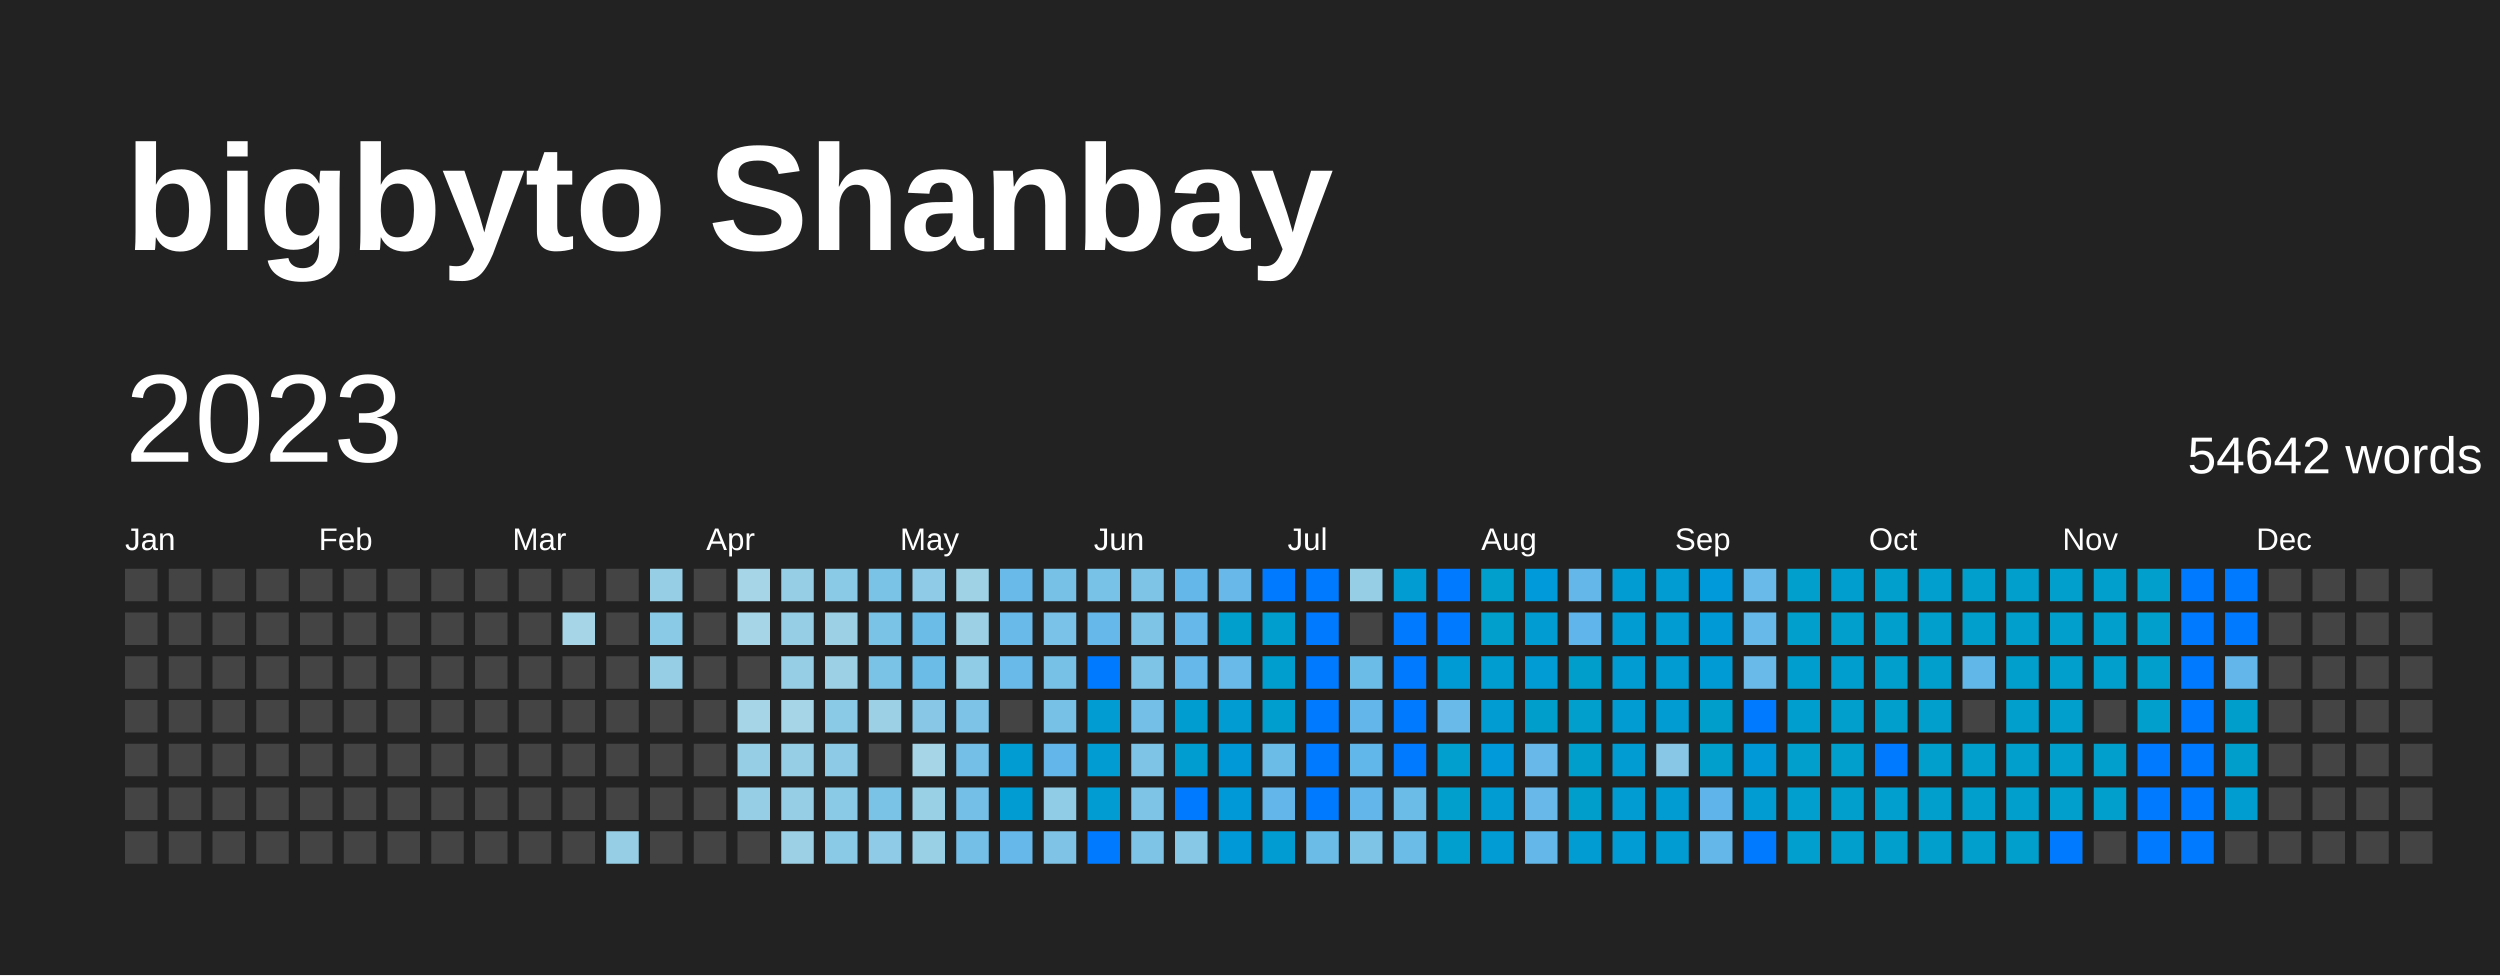
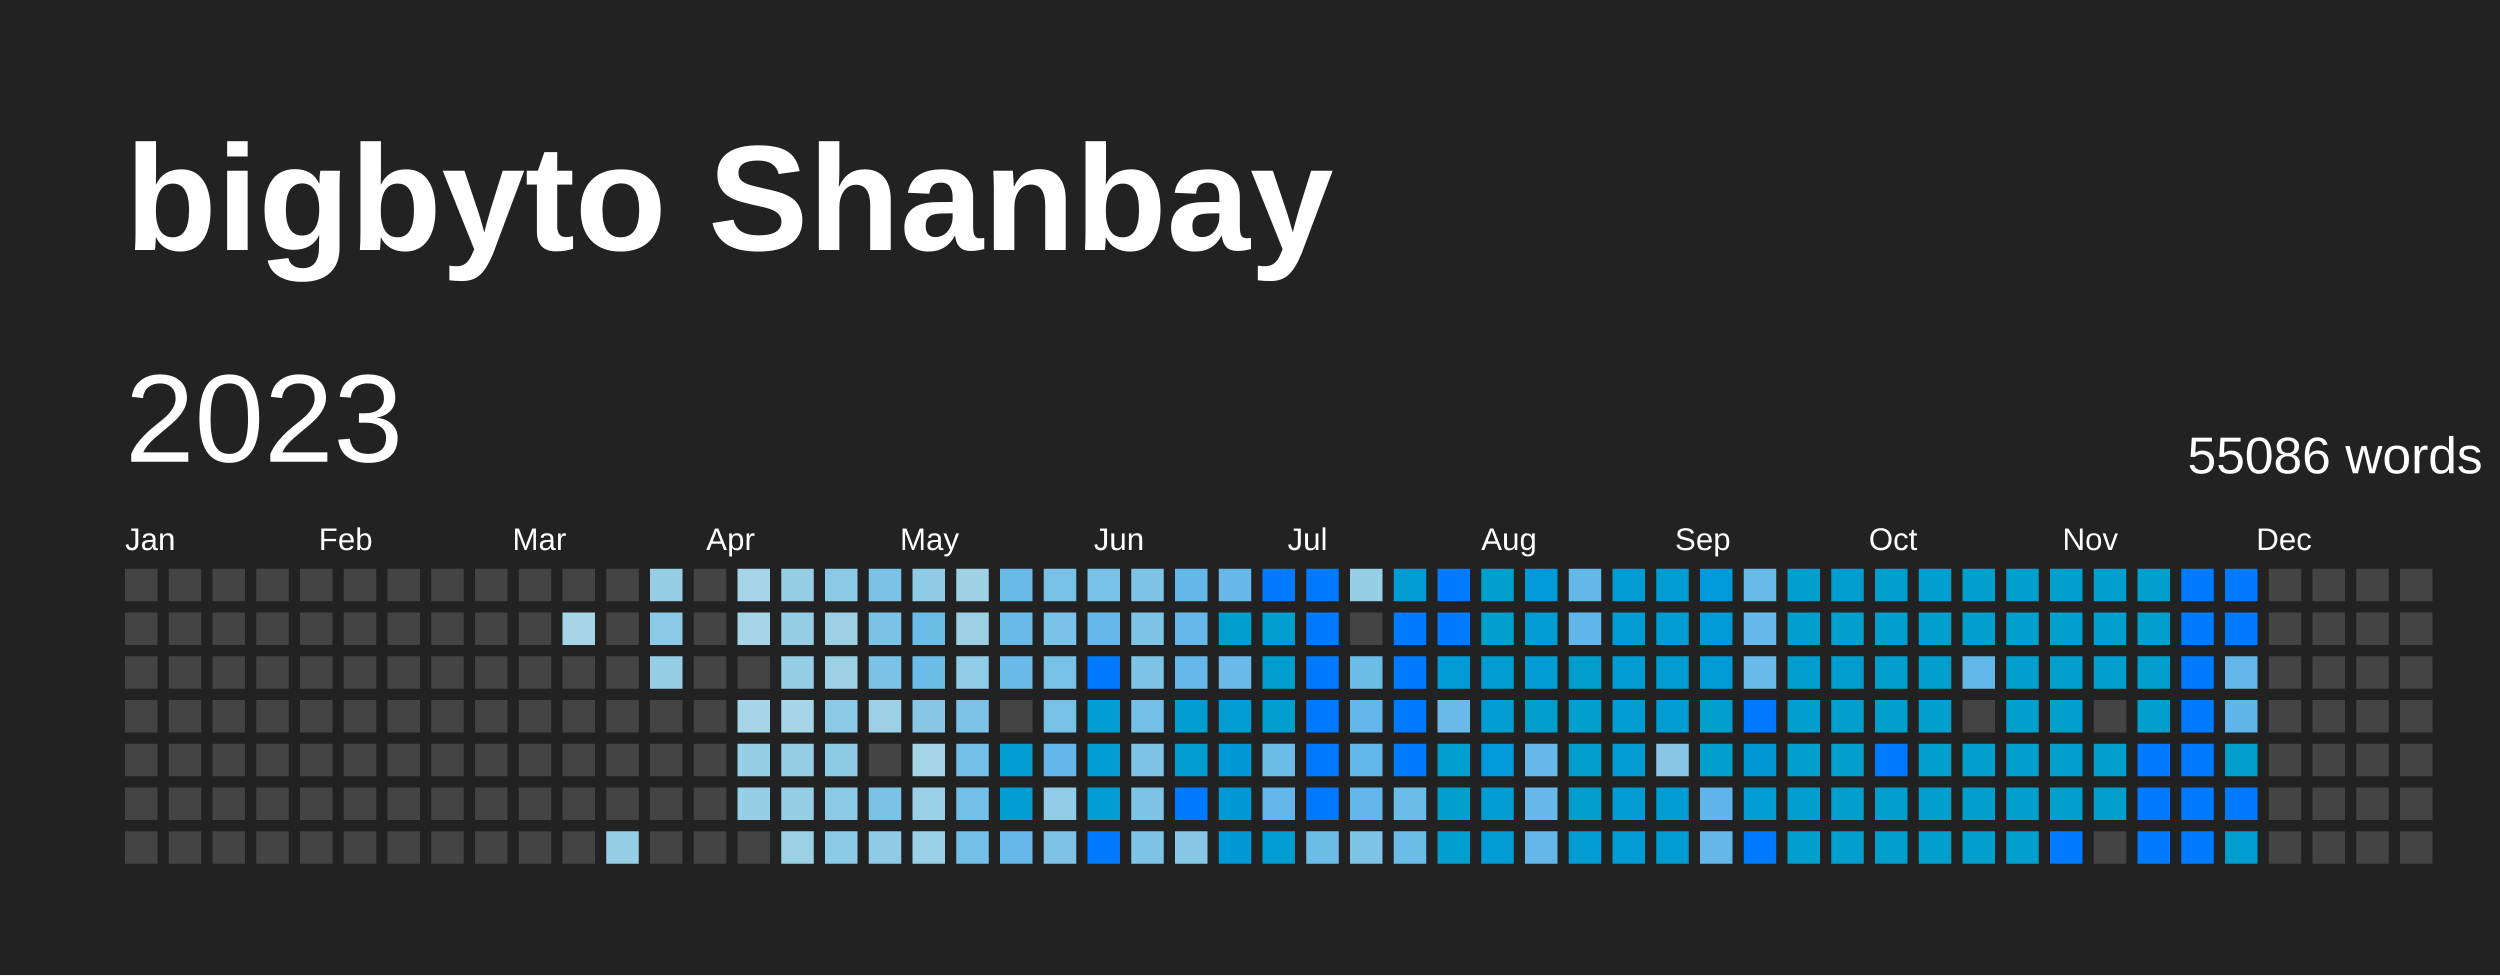
<svg xmlns="http://www.w3.org/2000/svg" baseProfile="full" height="78mm" version="1.1" viewBox="0,0,200,78" width="200mm">
  <defs />
  <rect fill="#222222" height="78" width="200" x="0" y="0" />
  <text fill="#FFFFFF" style="font-size:12px; font-family:Arial; font-weight:bold;" x="10" y="20">bigbyto Shanbay</text>
  <text dominant-baseline="hanging" fill="#FFFFFF" style="font-size:10.0px; font-family:Arial;" x="10" y="30">2023</text>
-   <text dominant-baseline="hanging" fill="#FFFFFF" style="font-size:4.125px; font-family:Arial;" x="175" y="35">54642 words</text>
+   <text dominant-baseline="hanging" fill="#FFFFFF" style="font-size:4.125px; font-family:Arial;" x="175" y="35">55086 words</text>
  <text fill="#FFFFFF" style="font-size:2.5px; font-family:Arial" x="10.0" y="44">Jan</text>
  <text fill="#FFFFFF" style="font-size:2.5px; font-family:Arial" x="25.5" y="44">Feb</text>
  <text fill="#FFFFFF" style="font-size:2.5px; font-family:Arial" x="41.0" y="44">Mar</text>
  <text fill="#FFFFFF" style="font-size:2.5px; font-family:Arial" x="56.5" y="44">Apr</text>
  <text fill="#FFFFFF" style="font-size:2.5px; font-family:Arial" x="72.0" y="44">May</text>
  <text fill="#FFFFFF" style="font-size:2.5px; font-family:Arial" x="87.5" y="44">Jun</text>
  <text fill="#FFFFFF" style="font-size:2.5px; font-family:Arial" x="103.0" y="44">Jul</text>
  <text fill="#FFFFFF" style="font-size:2.5px; font-family:Arial" x="118.5" y="44">Aug</text>
  <text fill="#FFFFFF" style="font-size:2.5px; font-family:Arial" x="134.0" y="44">Sep</text>
  <text fill="#FFFFFF" style="font-size:2.5px; font-family:Arial" x="149.5" y="44">Oct</text>
  <text fill="#FFFFFF" style="font-size:2.5px; font-family:Arial" x="165.0" y="44">Nov</text>
  <text fill="#FFFFFF" style="font-size:2.5px; font-family:Arial" x="180.5" y="44">Dec</text>
  <rect fill="#444444" height="2.6" width="2.6" x="10.0" y="45.5" />
  <rect fill="#444444" height="2.6" width="2.6" x="10.0" y="49.0" />
  <rect fill="#444444" height="2.6" width="2.6" x="10.0" y="52.5" />
  <rect fill="#444444" height="2.6" width="2.6" x="10.0" y="56.0" />
  <rect fill="#444444" height="2.6" width="2.6" x="10.0" y="59.5" />
  <rect fill="#444444" height="2.6" width="2.6" x="10.0" y="63.0" />
  <rect fill="#444444" height="2.6" width="2.6" x="10.0" y="66.5" />
  <rect fill="#444444" height="2.6" width="2.6" x="13.5" y="45.5" />
  <rect fill="#444444" height="2.6" width="2.6" x="13.5" y="49.0" />
  <rect fill="#444444" height="2.6" width="2.6" x="13.5" y="52.5" />
  <rect fill="#444444" height="2.6" width="2.6" x="13.5" y="56.0" />
  <rect fill="#444444" height="2.6" width="2.6" x="13.5" y="59.5" />
  <rect fill="#444444" height="2.6" width="2.6" x="13.5" y="63.0" />
  <rect fill="#444444" height="2.6" width="2.6" x="13.5" y="66.5" />
  <rect fill="#444444" height="2.6" width="2.6" x="17.0" y="45.5" />
  <rect fill="#444444" height="2.6" width="2.6" x="17.0" y="49.0" />
  <rect fill="#444444" height="2.6" width="2.6" x="17.0" y="52.5" />
  <rect fill="#444444" height="2.6" width="2.6" x="17.0" y="56.0" />
  <rect fill="#444444" height="2.6" width="2.6" x="17.0" y="59.5" />
  <rect fill="#444444" height="2.6" width="2.6" x="17.0" y="63.0" />
  <rect fill="#444444" height="2.6" width="2.6" x="17.0" y="66.5" />
  <rect fill="#444444" height="2.6" width="2.6" x="20.5" y="45.5" />
  <rect fill="#444444" height="2.6" width="2.6" x="20.5" y="49.0" />
  <rect fill="#444444" height="2.6" width="2.6" x="20.5" y="52.5" />
  <rect fill="#444444" height="2.6" width="2.6" x="20.5" y="56.0" />
  <rect fill="#444444" height="2.6" width="2.6" x="20.5" y="59.5" />
  <rect fill="#444444" height="2.6" width="2.6" x="20.5" y="63.0" />
  <rect fill="#444444" height="2.6" width="2.6" x="20.5" y="66.5" />
  <rect fill="#444444" height="2.6" width="2.6" x="24.0" y="45.5" />
  <rect fill="#444444" height="2.6" width="2.6" x="24.0" y="49.0" />
  <rect fill="#444444" height="2.6" width="2.6" x="24.0" y="52.5" />
  <rect fill="#444444" height="2.6" width="2.6" x="24.0" y="56.0" />
  <rect fill="#444444" height="2.6" width="2.6" x="24.0" y="59.5" />
  <rect fill="#444444" height="2.6" width="2.6" x="24.0" y="63.0" />
  <rect fill="#444444" height="2.6" width="2.6" x="24.0" y="66.5" />
  <rect fill="#444444" height="2.6" width="2.6" x="27.5" y="45.5" />
  <rect fill="#444444" height="2.6" width="2.6" x="27.5" y="49.0" />
  <rect fill="#444444" height="2.6" width="2.6" x="27.5" y="52.5" />
  <rect fill="#444444" height="2.6" width="2.6" x="27.5" y="56.0" />
  <rect fill="#444444" height="2.6" width="2.6" x="27.5" y="59.5" />
  <rect fill="#444444" height="2.6" width="2.6" x="27.5" y="63.0" />
  <rect fill="#444444" height="2.6" width="2.6" x="27.5" y="66.5" />
  <rect fill="#444444" height="2.6" width="2.6" x="31.0" y="45.5" />
  <rect fill="#444444" height="2.6" width="2.6" x="31.0" y="49.0" />
  <rect fill="#444444" height="2.6" width="2.6" x="31.0" y="52.5" />
  <rect fill="#444444" height="2.6" width="2.6" x="31.0" y="56.0" />
  <rect fill="#444444" height="2.6" width="2.6" x="31.0" y="59.5" />
  <rect fill="#444444" height="2.6" width="2.6" x="31.0" y="63.0" />
  <rect fill="#444444" height="2.6" width="2.6" x="31.0" y="66.5" />
  <rect fill="#444444" height="2.6" width="2.6" x="34.5" y="45.5" />
  <rect fill="#444444" height="2.6" width="2.6" x="34.5" y="49.0" />
  <rect fill="#444444" height="2.6" width="2.6" x="34.5" y="52.5" />
  <rect fill="#444444" height="2.6" width="2.6" x="34.5" y="56.0" />
  <rect fill="#444444" height="2.6" width="2.6" x="34.5" y="59.5" />
  <rect fill="#444444" height="2.6" width="2.6" x="34.5" y="63.0" />
  <rect fill="#444444" height="2.6" width="2.6" x="34.5" y="66.5" />
  <rect fill="#444444" height="2.6" width="2.6" x="38.0" y="45.5" />
  <rect fill="#444444" height="2.6" width="2.6" x="38.0" y="49.0" />
  <rect fill="#444444" height="2.6" width="2.6" x="38.0" y="52.5" />
  <rect fill="#444444" height="2.6" width="2.6" x="38.0" y="56.0" />
  <rect fill="#444444" height="2.6" width="2.6" x="38.0" y="59.5" />
  <rect fill="#444444" height="2.6" width="2.6" x="38.0" y="63.0" />
  <rect fill="#444444" height="2.6" width="2.6" x="38.0" y="66.5" />
  <rect fill="#444444" height="2.6" width="2.6" x="41.5" y="45.5" />
  <rect fill="#444444" height="2.6" width="2.6" x="41.5" y="49.0" />
  <rect fill="#444444" height="2.6" width="2.6" x="41.5" y="52.5" />
  <rect fill="#444444" height="2.6" width="2.6" x="41.5" y="56.0" />
  <rect fill="#444444" height="2.6" width="2.6" x="41.5" y="59.5" />
  <rect fill="#444444" height="2.6" width="2.6" x="41.5" y="63.0" />
  <rect fill="#444444" height="2.6" width="2.6" x="41.5" y="66.5" />
  <rect fill="#444444" height="2.6" width="2.6" x="45.0" y="45.5" />
  <rect fill="#a5d5e6" height="2.6" width="2.6" x="45.0" y="49.0" />
  <rect fill="#444444" height="2.6" width="2.6" x="45.0" y="52.5" />
  <rect fill="#444444" height="2.6" width="2.6" x="45.0" y="56.0" />
  <rect fill="#444444" height="2.6" width="2.6" x="45.0" y="59.5" />
  <rect fill="#444444" height="2.6" width="2.6" x="45.0" y="63.0" />
  <rect fill="#444444" height="2.6" width="2.6" x="45.0" y="66.5" />
  <rect fill="#444444" height="2.6" width="2.6" x="48.5" y="45.5" />
  <rect fill="#444444" height="2.6" width="2.6" x="48.5" y="49.0" />
  <rect fill="#444444" height="2.6" width="2.6" x="48.5" y="52.5" />
  <rect fill="#444444" height="2.6" width="2.6" x="48.5" y="56.0" />
  <rect fill="#444444" height="2.6" width="2.6" x="48.5" y="59.5" />
  <rect fill="#444444" height="2.6" width="2.6" x="48.5" y="63.0" />
  <rect fill="#95cee5" height="2.6" width="2.6" x="48.5" y="66.5" />
  <rect fill="#95cee5" height="2.6" width="2.6" x="52.0" y="45.5" />
  <rect fill="#8bcae6" height="2.6" width="2.6" x="52.0" y="49.0" />
  <rect fill="#95cee5" height="2.6" width="2.6" x="52.0" y="52.5" />
  <rect fill="#444444" height="2.6" width="2.6" x="52.0" y="56.0" />
  <rect fill="#444444" height="2.6" width="2.6" x="52.0" y="59.5" />
  <rect fill="#444444" height="2.6" width="2.6" x="52.0" y="63.0" />
  <rect fill="#444444" height="2.6" width="2.6" x="52.0" y="66.5" />
  <rect fill="#444444" height="2.6" width="2.6" x="55.5" y="45.5" />
  <rect fill="#444444" height="2.6" width="2.6" x="55.5" y="49.0" />
  <rect fill="#444444" height="2.6" width="2.6" x="55.5" y="52.5" />
  <rect fill="#444444" height="2.6" width="2.6" x="55.5" y="56.0" />
  <rect fill="#444444" height="2.6" width="2.6" x="55.5" y="59.5" />
  <rect fill="#444444" height="2.6" width="2.6" x="55.5" y="63.0" />
  <rect fill="#444444" height="2.6" width="2.6" x="55.5" y="66.5" />
  <rect fill="#a5d5e6" height="2.6" width="2.6" x="59.0" y="45.5" />
  <rect fill="#a5d5e6" height="2.6" width="2.6" x="59.0" y="49.0" />
  <rect fill="#444444" height="2.6" width="2.6" x="59.0" y="52.5" />
  <rect fill="#a5d5e6" height="2.6" width="2.6" x="59.0" y="56.0" />
  <rect fill="#95cee5" height="2.6" width="2.6" x="59.0" y="59.5" />
  <rect fill="#95cee5" height="2.6" width="2.6" x="59.0" y="63.0" />
  <rect fill="#444444" height="2.6" width="2.6" x="59.0" y="66.5" />
  <rect fill="#95cee5" height="2.6" width="2.6" x="62.5" y="45.5" />
  <rect fill="#95cee5" height="2.6" width="2.6" x="62.5" y="49.0" />
  <rect fill="#95cee5" height="2.6" width="2.6" x="62.5" y="52.5" />
  <rect fill="#a5d5e6" height="2.6" width="2.6" x="62.5" y="56.0" />
  <rect fill="#95cee5" height="2.6" width="2.6" x="62.5" y="59.5" />
  <rect fill="#95cee5" height="2.6" width="2.6" x="62.5" y="63.0" />
  <rect fill="#9cd1e5" height="2.6" width="2.6" x="62.5" y="66.5" />
  <rect fill="#8bcae6" height="2.6" width="2.6" x="66.0" y="45.5" />
  <rect fill="#9cd1e5" height="2.6" width="2.6" x="66.0" y="49.0" />
  <rect fill="#9cd1e5" height="2.6" width="2.6" x="66.0" y="52.5" />
  <rect fill="#8bcae6" height="2.6" width="2.6" x="66.0" y="56.0" />
  <rect fill="#8ccae6" height="2.6" width="2.6" x="66.0" y="59.5" />
  <rect fill="#8bcae6" height="2.6" width="2.6" x="66.0" y="63.0" />
  <rect fill="#8bcae6" height="2.6" width="2.6" x="66.0" y="66.5" />
  <rect fill="#7bc2e7" height="2.6" width="2.6" x="69.5" y="45.5" />
  <rect fill="#7bc2e7" height="2.6" width="2.6" x="69.5" y="49.0" />
  <rect fill="#7bc2e7" height="2.6" width="2.6" x="69.5" y="52.5" />
  <rect fill="#9cd1e5" height="2.6" width="2.6" x="69.5" y="56.0" />
  <rect fill="#444444" height="2.6" width="2.6" x="69.5" y="59.5" />
  <rect fill="#7bc2e7" height="2.6" width="2.6" x="69.5" y="63.0" />
  <rect fill="#8fcbe6" height="2.6" width="2.6" x="69.5" y="66.5" />
  <rect fill="#8fcbe6" height="2.6" width="2.6" x="73.0" y="45.5" />
  <rect fill="#6cbce8" height="2.6" width="2.6" x="73.0" y="49.0" />
  <rect fill="#6cbce8" height="2.6" width="2.6" x="73.0" y="52.5" />
  <rect fill="#88c8e6" height="2.6" width="2.6" x="73.0" y="56.0" />
  <rect fill="#a5d5e6" height="2.6" width="2.6" x="73.0" y="59.5" />
  <rect fill="#99d0e5" height="2.6" width="2.6" x="73.0" y="63.0" />
  <rect fill="#99d0e5" height="2.6" width="2.6" x="73.0" y="66.5" />
  <rect fill="#9fd2e5" height="2.6" width="2.6" x="76.5" y="45.5" />
  <rect fill="#9cd1e5" height="2.6" width="2.6" x="76.5" y="49.0" />
  <rect fill="#90cce5" height="2.6" width="2.6" x="76.5" y="52.5" />
  <rect fill="#7dc3e7" height="2.6" width="2.6" x="76.5" y="56.0" />
  <rect fill="#74bfe7" height="2.6" width="2.6" x="76.5" y="59.5" />
  <rect fill="#74bfe7" height="2.6" width="2.6" x="76.5" y="63.0" />
  <rect fill="#74bfe7" height="2.6" width="2.6" x="76.5" y="66.5" />
  <rect fill="#69bae9" height="2.6" width="2.6" x="80.0" y="45.5" />
  <rect fill="#69bae9" height="2.6" width="2.6" x="80.0" y="49.0" />
  <rect fill="#69bae9" height="2.6" width="2.6" x="80.0" y="52.5" />
  <rect fill="#444444" height="2.6" width="2.6" x="80.0" y="56.0" />
  <rect fill="#009cd2" height="2.6" width="2.6" x="80.0" y="59.5" />
  <rect fill="#009cd2" height="2.6" width="2.6" x="80.0" y="63.0" />
  <rect fill="#65b8e9" height="2.6" width="2.6" x="80.0" y="66.5" />
  <rect fill="#77c1e7" height="2.6" width="2.6" x="83.5" y="45.5" />
  <rect fill="#7ac2e7" height="2.6" width="2.6" x="83.5" y="49.0" />
  <rect fill="#77c1e7" height="2.6" width="2.6" x="83.5" y="52.5" />
  <rect fill="#77c1e7" height="2.6" width="2.6" x="83.5" y="56.0" />
  <rect fill="#62b6ea" height="2.6" width="2.6" x="83.5" y="59.5" />
  <rect fill="#90cce5" height="2.6" width="2.6" x="83.5" y="63.0" />
  <rect fill="#7fc4e6" height="2.6" width="2.6" x="83.5" y="66.5" />
  <rect fill="#78c1e7" height="2.6" width="2.6" x="87.0" y="45.5" />
  <rect fill="#65b8e9" height="2.6" width="2.6" x="87.0" y="49.0" />
  <rect fill="#007BFF" height="2.6" width="2.6" x="87.0" y="52.5" />
  <rect fill="#009cd2" height="2.6" width="2.6" x="87.0" y="56.0" />
  <rect fill="#009cd2" height="2.6" width="2.6" x="87.0" y="59.5" />
  <rect fill="#009cd2" height="2.6" width="2.6" x="87.0" y="63.0" />
  <rect fill="#007BFF" height="2.6" width="2.6" x="87.0" y="66.5" />
  <rect fill="#7ec4e6" height="2.6" width="2.6" x="90.5" y="45.5" />
  <rect fill="#7ec4e6" height="2.6" width="2.6" x="90.5" y="49.0" />
  <rect fill="#7ec4e6" height="2.6" width="2.6" x="90.5" y="52.5" />
  <rect fill="#74bfe7" height="2.6" width="2.6" x="90.5" y="56.0" />
  <rect fill="#7ec4e6" height="2.6" width="2.6" x="90.5" y="59.5" />
  <rect fill="#7ec4e6" height="2.6" width="2.6" x="90.5" y="63.0" />
  <rect fill="#7ec4e6" height="2.6" width="2.6" x="90.5" y="66.5" />
  <rect fill="#63b7e9" height="2.6" width="2.6" x="94.0" y="45.5" />
  <rect fill="#65b8e9" height="2.6" width="2.6" x="94.0" y="49.0" />
  <rect fill="#65b8e9" height="2.6" width="2.6" x="94.0" y="52.5" />
  <rect fill="#009dd0" height="2.6" width="2.6" x="94.0" y="56.0" />
  <rect fill="#009dd0" height="2.6" width="2.6" x="94.0" y="59.5" />
  <rect fill="#007BFF" height="2.6" width="2.6" x="94.0" y="63.0" />
  <rect fill="#87c8e6" height="2.6" width="2.6" x="94.0" y="66.5" />
  <rect fill="#68b9e9" height="2.6" width="2.6" x="97.5" y="45.5" />
  <rect fill="#009fcc" height="2.6" width="2.6" x="97.5" y="49.0" />
  <rect fill="#69bae9" height="2.6" width="2.6" x="97.5" y="52.5" />
  <rect fill="#009cd2" height="2.6" width="2.6" x="97.5" y="56.0" />
  <rect fill="#0099d8" height="2.6" width="2.6" x="97.5" y="59.5" />
  <rect fill="#0099d8" height="2.6" width="2.6" x="97.5" y="63.0" />
  <rect fill="#0099d8" height="2.6" width="2.6" x="97.5" y="66.5" />
  <rect fill="#007BFF" height="2.6" width="2.6" x="101.0" y="45.5" />
  <rect fill="#009ece" height="2.6" width="2.6" x="101.0" y="49.0" />
  <rect fill="#009ece" height="2.6" width="2.6" x="101.0" y="52.5" />
  <rect fill="#009ece" height="2.6" width="2.6" x="101.0" y="56.0" />
  <rect fill="#6cbce8" height="2.6" width="2.6" x="101.0" y="59.5" />
  <rect fill="#62b6ea" height="2.6" width="2.6" x="101.0" y="63.0" />
  <rect fill="#009cd2" height="2.6" width="2.6" x="101.0" y="66.5" />
  <rect fill="#007BFF" height="2.6" width="2.6" x="104.5" y="45.5" />
  <rect fill="#007BFF" height="2.6" width="2.6" x="104.5" y="49.0" />
  <rect fill="#007BFF" height="2.6" width="2.6" x="104.5" y="52.5" />
  <rect fill="#007BFF" height="2.6" width="2.6" x="104.5" y="56.0" />
  <rect fill="#007BFF" height="2.6" width="2.6" x="104.5" y="59.5" />
  <rect fill="#007BFF" height="2.6" width="2.6" x="104.5" y="63.0" />
  <rect fill="#6cbce8" height="2.6" width="2.6" x="104.5" y="66.5" />
  <rect fill="#95cee5" height="2.6" width="2.6" x="108.0" y="45.5" />
  <rect fill="#444444" height="2.6" width="2.6" x="108.0" y="49.0" />
  <rect fill="#6cbce8" height="2.6" width="2.6" x="108.0" y="52.5" />
  <rect fill="#62b6ea" height="2.6" width="2.6" x="108.0" y="56.0" />
  <rect fill="#61b6ea" height="2.6" width="2.6" x="108.0" y="59.5" />
  <rect fill="#62b6ea" height="2.6" width="2.6" x="108.0" y="63.0" />
  <rect fill="#7ec4e6" height="2.6" width="2.6" x="108.0" y="66.5" />
  <rect fill="#009cd2" height="2.6" width="2.6" x="111.5" y="45.5" />
  <rect fill="#007BFF" height="2.6" width="2.6" x="111.5" y="49.0" />
  <rect fill="#007BFF" height="2.6" width="2.6" x="111.5" y="52.5" />
  <rect fill="#007BFF" height="2.6" width="2.6" x="111.5" y="56.0" />
  <rect fill="#007BFF" height="2.6" width="2.6" x="111.5" y="59.5" />
  <rect fill="#6cbce8" height="2.6" width="2.6" x="111.5" y="63.0" />
  <rect fill="#6cbce8" height="2.6" width="2.6" x="111.5" y="66.5" />
  <rect fill="#007BFF" height="2.6" width="2.6" x="115.0" y="45.5" />
  <rect fill="#007BFF" height="2.6" width="2.6" x="115.0" y="49.0" />
  <rect fill="#009bd5" height="2.6" width="2.6" x="115.0" y="52.5" />
  <rect fill="#69bae9" height="2.6" width="2.6" x="115.0" y="56.0" />
  <rect fill="#009fcd" height="2.6" width="2.6" x="115.0" y="59.5" />
  <rect fill="#009fcc" height="2.6" width="2.6" x="115.0" y="63.0" />
  <rect fill="#009fcd" height="2.6" width="2.6" x="115.0" y="66.5" />
  <rect fill="#009fcc" height="2.6" width="2.6" x="118.5" y="45.5" />
  <rect fill="#009fcc" height="2.6" width="2.6" x="118.5" y="49.0" />
  <rect fill="#009dd0" height="2.6" width="2.6" x="118.5" y="52.5" />
  <rect fill="#009cd2" height="2.6" width="2.6" x="118.5" y="56.0" />
  <rect fill="#0099d9" height="2.6" width="2.6" x="118.5" y="59.5" />
  <rect fill="#009cd2" height="2.6" width="2.6" x="118.5" y="63.0" />
  <rect fill="#009cd3" height="2.6" width="2.6" x="118.5" y="66.5" />
  <rect fill="#0099d9" height="2.6" width="2.6" x="122.0" y="45.5" />
  <rect fill="#009cd2" height="2.6" width="2.6" x="122.0" y="49.0" />
  <rect fill="#009cd3" height="2.6" width="2.6" x="122.0" y="52.5" />
  <rect fill="#009fcb" height="2.6" width="2.6" x="122.0" y="56.0" />
  <rect fill="#68b9e9" height="2.6" width="2.6" x="122.0" y="59.5" />
  <rect fill="#68b9e9" height="2.6" width="2.6" x="122.0" y="63.0" />
  <rect fill="#63b7e9" height="2.6" width="2.6" x="122.0" y="66.5" />
  <rect fill="#64b7e9" height="2.6" width="2.6" x="125.5" y="45.5" />
  <rect fill="#60b5ea" height="2.6" width="2.6" x="125.5" y="49.0" />
  <rect fill="#009fcb" height="2.6" width="2.6" x="125.5" y="52.5" />
  <rect fill="#009fcc" height="2.6" width="2.6" x="125.5" y="56.0" />
  <rect fill="#009fcb" height="2.6" width="2.6" x="125.5" y="59.5" />
  <rect fill="#009fcb" height="2.6" width="2.6" x="125.5" y="63.0" />
  <rect fill="#009cd2" height="2.6" width="2.6" x="125.5" y="66.5" />
  <rect fill="#009cd2" height="2.6" width="2.6" x="129.0" y="45.5" />
  <rect fill="#009cd2" height="2.6" width="2.6" x="129.0" y="49.0" />
  <rect fill="#009cd2" height="2.6" width="2.6" x="129.0" y="52.5" />
  <rect fill="#009cd2" height="2.6" width="2.6" x="129.0" y="56.0" />
  <rect fill="#009cd2" height="2.6" width="2.6" x="129.0" y="59.5" />
  <rect fill="#009cd2" height="2.6" width="2.6" x="129.0" y="63.0" />
  <rect fill="#009cd3" height="2.6" width="2.6" x="129.0" y="66.5" />
  <rect fill="#009cd2" height="2.6" width="2.6" x="132.5" y="45.5" />
  <rect fill="#009cd2" height="2.6" width="2.6" x="132.5" y="49.0" />
  <rect fill="#009cd2" height="2.6" width="2.6" x="132.5" y="52.5" />
  <rect fill="#009cd2" height="2.6" width="2.6" x="132.5" y="56.0" />
  <rect fill="#88c8e6" height="2.6" width="2.6" x="132.5" y="59.5" />
  <rect fill="#009cd2" height="2.6" width="2.6" x="132.5" y="63.0" />
  <rect fill="#009cd2" height="2.6" width="2.6" x="132.5" y="66.5" />
  <rect fill="#0099d9" height="2.6" width="2.6" x="136.0" y="45.5" />
  <rect fill="#009ad6" height="2.6" width="2.6" x="136.0" y="49.0" />
  <rect fill="#009bd4" height="2.6" width="2.6" x="136.0" y="52.5" />
  <rect fill="#009fcb" height="2.6" width="2.6" x="136.0" y="56.0" />
  <rect fill="#009fcc" height="2.6" width="2.6" x="136.0" y="59.5" />
  <rect fill="#5fb5ea" height="2.6" width="2.6" x="136.0" y="63.0" />
  <rect fill="#63b7e9" height="2.6" width="2.6" x="136.0" y="66.5" />
  <rect fill="#69bae9" height="2.6" width="2.6" x="139.5" y="45.5" />
  <rect fill="#67b9e9" height="2.6" width="2.6" x="139.5" y="49.0" />
  <rect fill="#69bae9" height="2.6" width="2.6" x="139.5" y="52.5" />
  <rect fill="#007BFF" height="2.6" width="2.6" x="139.5" y="56.0" />
  <rect fill="#0099d8" height="2.6" width="2.6" x="139.5" y="59.5" />
  <rect fill="#009cd2" height="2.6" width="2.6" x="139.5" y="63.0" />
  <rect fill="#007BFF" height="2.6" width="2.6" x="139.5" y="66.5" />
  <rect fill="#009fcc" height="2.6" width="2.6" x="143.0" y="45.5" />
  <rect fill="#009fcc" height="2.6" width="2.6" x="143.0" y="49.0" />
  <rect fill="#009ece" height="2.6" width="2.6" x="143.0" y="52.5" />
  <rect fill="#009ece" height="2.6" width="2.6" x="143.0" y="56.0" />
  <rect fill="#009fcc" height="2.6" width="2.6" x="143.0" y="59.5" />
  <rect fill="#009fcd" height="2.6" width="2.6" x="143.0" y="63.0" />
  <rect fill="#009fcd" height="2.6" width="2.6" x="143.0" y="66.5" />
  <rect fill="#009ece" height="2.6" width="2.6" x="146.5" y="45.5" />
  <rect fill="#009fcc" height="2.6" width="2.6" x="146.5" y="49.0" />
  <rect fill="#009ece" height="2.6" width="2.6" x="146.5" y="52.5" />
  <rect fill="#009fcc" height="2.6" width="2.6" x="146.5" y="56.0" />
  <rect fill="#009fcc" height="2.6" width="2.6" x="146.5" y="59.5" />
  <rect fill="#009fcc" height="2.6" width="2.6" x="146.5" y="63.0" />
  <rect fill="#009fcc" height="2.6" width="2.6" x="146.5" y="66.5" />
  <rect fill="#009fcc" height="2.6" width="2.6" x="150.0" y="45.5" />
  <rect fill="#009fcc" height="2.6" width="2.6" x="150.0" y="49.0" />
  <rect fill="#009fcc" height="2.6" width="2.6" x="150.0" y="52.5" />
  <rect fill="#009fcc" height="2.6" width="2.6" x="150.0" y="56.0" />
  <rect fill="#007BFF" height="2.6" width="2.6" x="150.0" y="59.5" />
  <rect fill="#009fcd" height="2.6" width="2.6" x="150.0" y="63.0" />
  <rect fill="#009fcc" height="2.6" width="2.6" x="150.0" y="66.5" />
  <rect fill="#009fcd" height="2.6" width="2.6" x="153.5" y="45.5" />
  <rect fill="#009fcc" height="2.6" width="2.6" x="153.5" y="49.0" />
  <rect fill="#009fcc" height="2.6" width="2.6" x="153.5" y="52.5" />
  <rect fill="#009fcc" height="2.6" width="2.6" x="153.5" y="56.0" />
  <rect fill="#009fcc" height="2.6" width="2.6" x="153.5" y="59.5" />
  <rect fill="#009fcc" height="2.6" width="2.6" x="153.5" y="63.0" />
  <rect fill="#009fcc" height="2.6" width="2.6" x="153.5" y="66.5" />
  <rect fill="#009fcc" height="2.6" width="2.6" x="157.0" y="45.5" />
  <rect fill="#009fcc" height="2.6" width="2.6" x="157.0" y="49.0" />
  <rect fill="#62b7e9" height="2.6" width="2.6" x="157.0" y="52.5" />
  <rect fill="#444444" height="2.6" width="2.6" x="157.0" y="56.0" />
  <rect fill="#009fcc" height="2.6" width="2.6" x="157.0" y="59.5" />
  <rect fill="#009fcc" height="2.6" width="2.6" x="157.0" y="63.0" />
  <rect fill="#009fcc" height="2.6" width="2.6" x="157.0" y="66.5" />
  <rect fill="#009fcc" height="2.6" width="2.6" x="160.5" y="45.5" />
  <rect fill="#009fcc" height="2.6" width="2.6" x="160.5" y="49.0" />
  <rect fill="#009fcc" height="2.6" width="2.6" x="160.5" y="52.5" />
  <rect fill="#009fcc" height="2.6" width="2.6" x="160.5" y="56.0" />
  <rect fill="#009fcc" height="2.6" width="2.6" x="160.5" y="59.5" />
  <rect fill="#009fcc" height="2.6" width="2.6" x="160.5" y="63.0" />
  <rect fill="#009fcc" height="2.6" width="2.6" x="160.5" y="66.5" />
  <rect fill="#009fcc" height="2.6" width="2.6" x="164.0" y="45.5" />
  <rect fill="#009fcc" height="2.6" width="2.6" x="164.0" y="49.0" />
  <rect fill="#009fcc" height="2.6" width="2.6" x="164.0" y="52.5" />
  <rect fill="#009fcc" height="2.6" width="2.6" x="164.0" y="56.0" />
  <rect fill="#009fcc" height="2.6" width="2.6" x="164.0" y="59.5" />
  <rect fill="#009fcc" height="2.6" width="2.6" x="164.0" y="63.0" />
  <rect fill="#007BFF" height="2.6" width="2.6" x="164.0" y="66.5" />
  <rect fill="#009fcc" height="2.6" width="2.6" x="167.5" y="45.5" />
  <rect fill="#009fcc" height="2.6" width="2.6" x="167.5" y="49.0" />
  <rect fill="#009fcc" height="2.6" width="2.6" x="167.5" y="52.5" />
  <rect fill="#444444" height="2.6" width="2.6" x="167.5" y="56.0" />
  <rect fill="#009fcc" height="2.6" width="2.6" x="167.5" y="59.5" />
  <rect fill="#009fcc" height="2.6" width="2.6" x="167.5" y="63.0" />
  <rect fill="#444444" height="2.6" width="2.6" x="167.5" y="66.5" />
  <rect fill="#009fcc" height="2.6" width="2.6" x="171.0" y="45.5" />
  <rect fill="#009fcc" height="2.6" width="2.6" x="171.0" y="49.0" />
  <rect fill="#009fcc" height="2.6" width="2.6" x="171.0" y="52.5" />
  <rect fill="#009fcc" height="2.6" width="2.6" x="171.0" y="56.0" />
  <rect fill="#007BFF" height="2.6" width="2.6" x="171.0" y="59.5" />
  <rect fill="#007BFF" height="2.6" width="2.6" x="171.0" y="63.0" />
  <rect fill="#007BFF" height="2.6" width="2.6" x="171.0" y="66.5" />
  <rect fill="#007BFF" height="2.6" width="2.6" x="174.5" y="45.5" />
  <rect fill="#007BFF" height="2.6" width="2.6" x="174.5" y="49.0" />
  <rect fill="#007BFF" height="2.6" width="2.6" x="174.5" y="52.5" />
  <rect fill="#007BFF" height="2.6" width="2.6" x="174.5" y="56.0" />
  <rect fill="#007BFF" height="2.6" width="2.6" x="174.5" y="59.5" />
  <rect fill="#007BFF" height="2.6" width="2.6" x="174.5" y="63.0" />
  <rect fill="#007BFF" height="2.6" width="2.6" x="174.5" y="66.5" />
  <rect fill="#007BFF" height="2.6" width="2.6" x="178.0" y="45.5" />
  <rect fill="#007BFF" height="2.6" width="2.6" x="178.0" y="49.0" />
  <rect fill="#62b6e9" height="2.6" width="2.6" x="178.0" y="52.5" />
-   <rect fill="#009fcb" height="2.6" width="2.6" x="178.0" y="56.0" />
+   <rect fill="#5fb5ea" height="2.6" width="2.6" x="178.0" y="56.0" />
  <rect fill="#009fcb" height="2.6" width="2.6" x="178.0" y="59.5" />
-   <rect fill="#009dd0" height="2.6" width="2.6" x="178.0" y="63.0" />
-   <rect fill="#444444" height="2.6" width="2.6" x="178.0" y="66.5" />
+   <rect fill="#007BFF" height="2.6" width="2.6" x="178.0" y="63.0" />
+   <rect fill="#009dd0" height="2.6" width="2.6" x="178.0" y="66.5" />
  <rect fill="#444444" height="2.6" width="2.6" x="181.5" y="45.5" />
  <rect fill="#444444" height="2.6" width="2.6" x="181.5" y="49.0" />
  <rect fill="#444444" height="2.6" width="2.6" x="181.5" y="52.5" />
  <rect fill="#444444" height="2.6" width="2.6" x="181.5" y="56.0" />
  <rect fill="#444444" height="2.6" width="2.6" x="181.5" y="59.5" />
  <rect fill="#444444" height="2.6" width="2.6" x="181.5" y="63.0" />
  <rect fill="#444444" height="2.6" width="2.6" x="181.5" y="66.5" />
  <rect fill="#444444" height="2.6" width="2.6" x="185.0" y="45.5" />
  <rect fill="#444444" height="2.6" width="2.6" x="185.0" y="49.0" />
  <rect fill="#444444" height="2.6" width="2.6" x="185.0" y="52.5" />
  <rect fill="#444444" height="2.6" width="2.6" x="185.0" y="56.0" />
  <rect fill="#444444" height="2.6" width="2.6" x="185.0" y="59.5" />
  <rect fill="#444444" height="2.6" width="2.6" x="185.0" y="63.0" />
  <rect fill="#444444" height="2.6" width="2.6" x="185.0" y="66.5" />
  <rect fill="#444444" height="2.6" width="2.6" x="188.5" y="45.5" />
  <rect fill="#444444" height="2.6" width="2.6" x="188.5" y="49.0" />
  <rect fill="#444444" height="2.6" width="2.6" x="188.5" y="52.5" />
  <rect fill="#444444" height="2.6" width="2.6" x="188.5" y="56.0" />
  <rect fill="#444444" height="2.6" width="2.6" x="188.5" y="59.5" />
  <rect fill="#444444" height="2.6" width="2.6" x="188.5" y="63.0" />
  <rect fill="#444444" height="2.6" width="2.6" x="188.5" y="66.5" />
  <rect fill="#444444" height="2.6" width="2.6" x="192.0" y="45.5" />
  <rect fill="#444444" height="2.6" width="2.6" x="192.0" y="49.0" />
  <rect fill="#444444" height="2.6" width="2.6" x="192.0" y="52.5" />
  <rect fill="#444444" height="2.6" width="2.6" x="192.0" y="56.0" />
  <rect fill="#444444" height="2.6" width="2.6" x="192.0" y="59.5" />
  <rect fill="#444444" height="2.6" width="2.6" x="192.0" y="63.0" />
  <rect fill="#444444" height="2.6" width="2.6" x="192.0" y="66.5" />
</svg>
